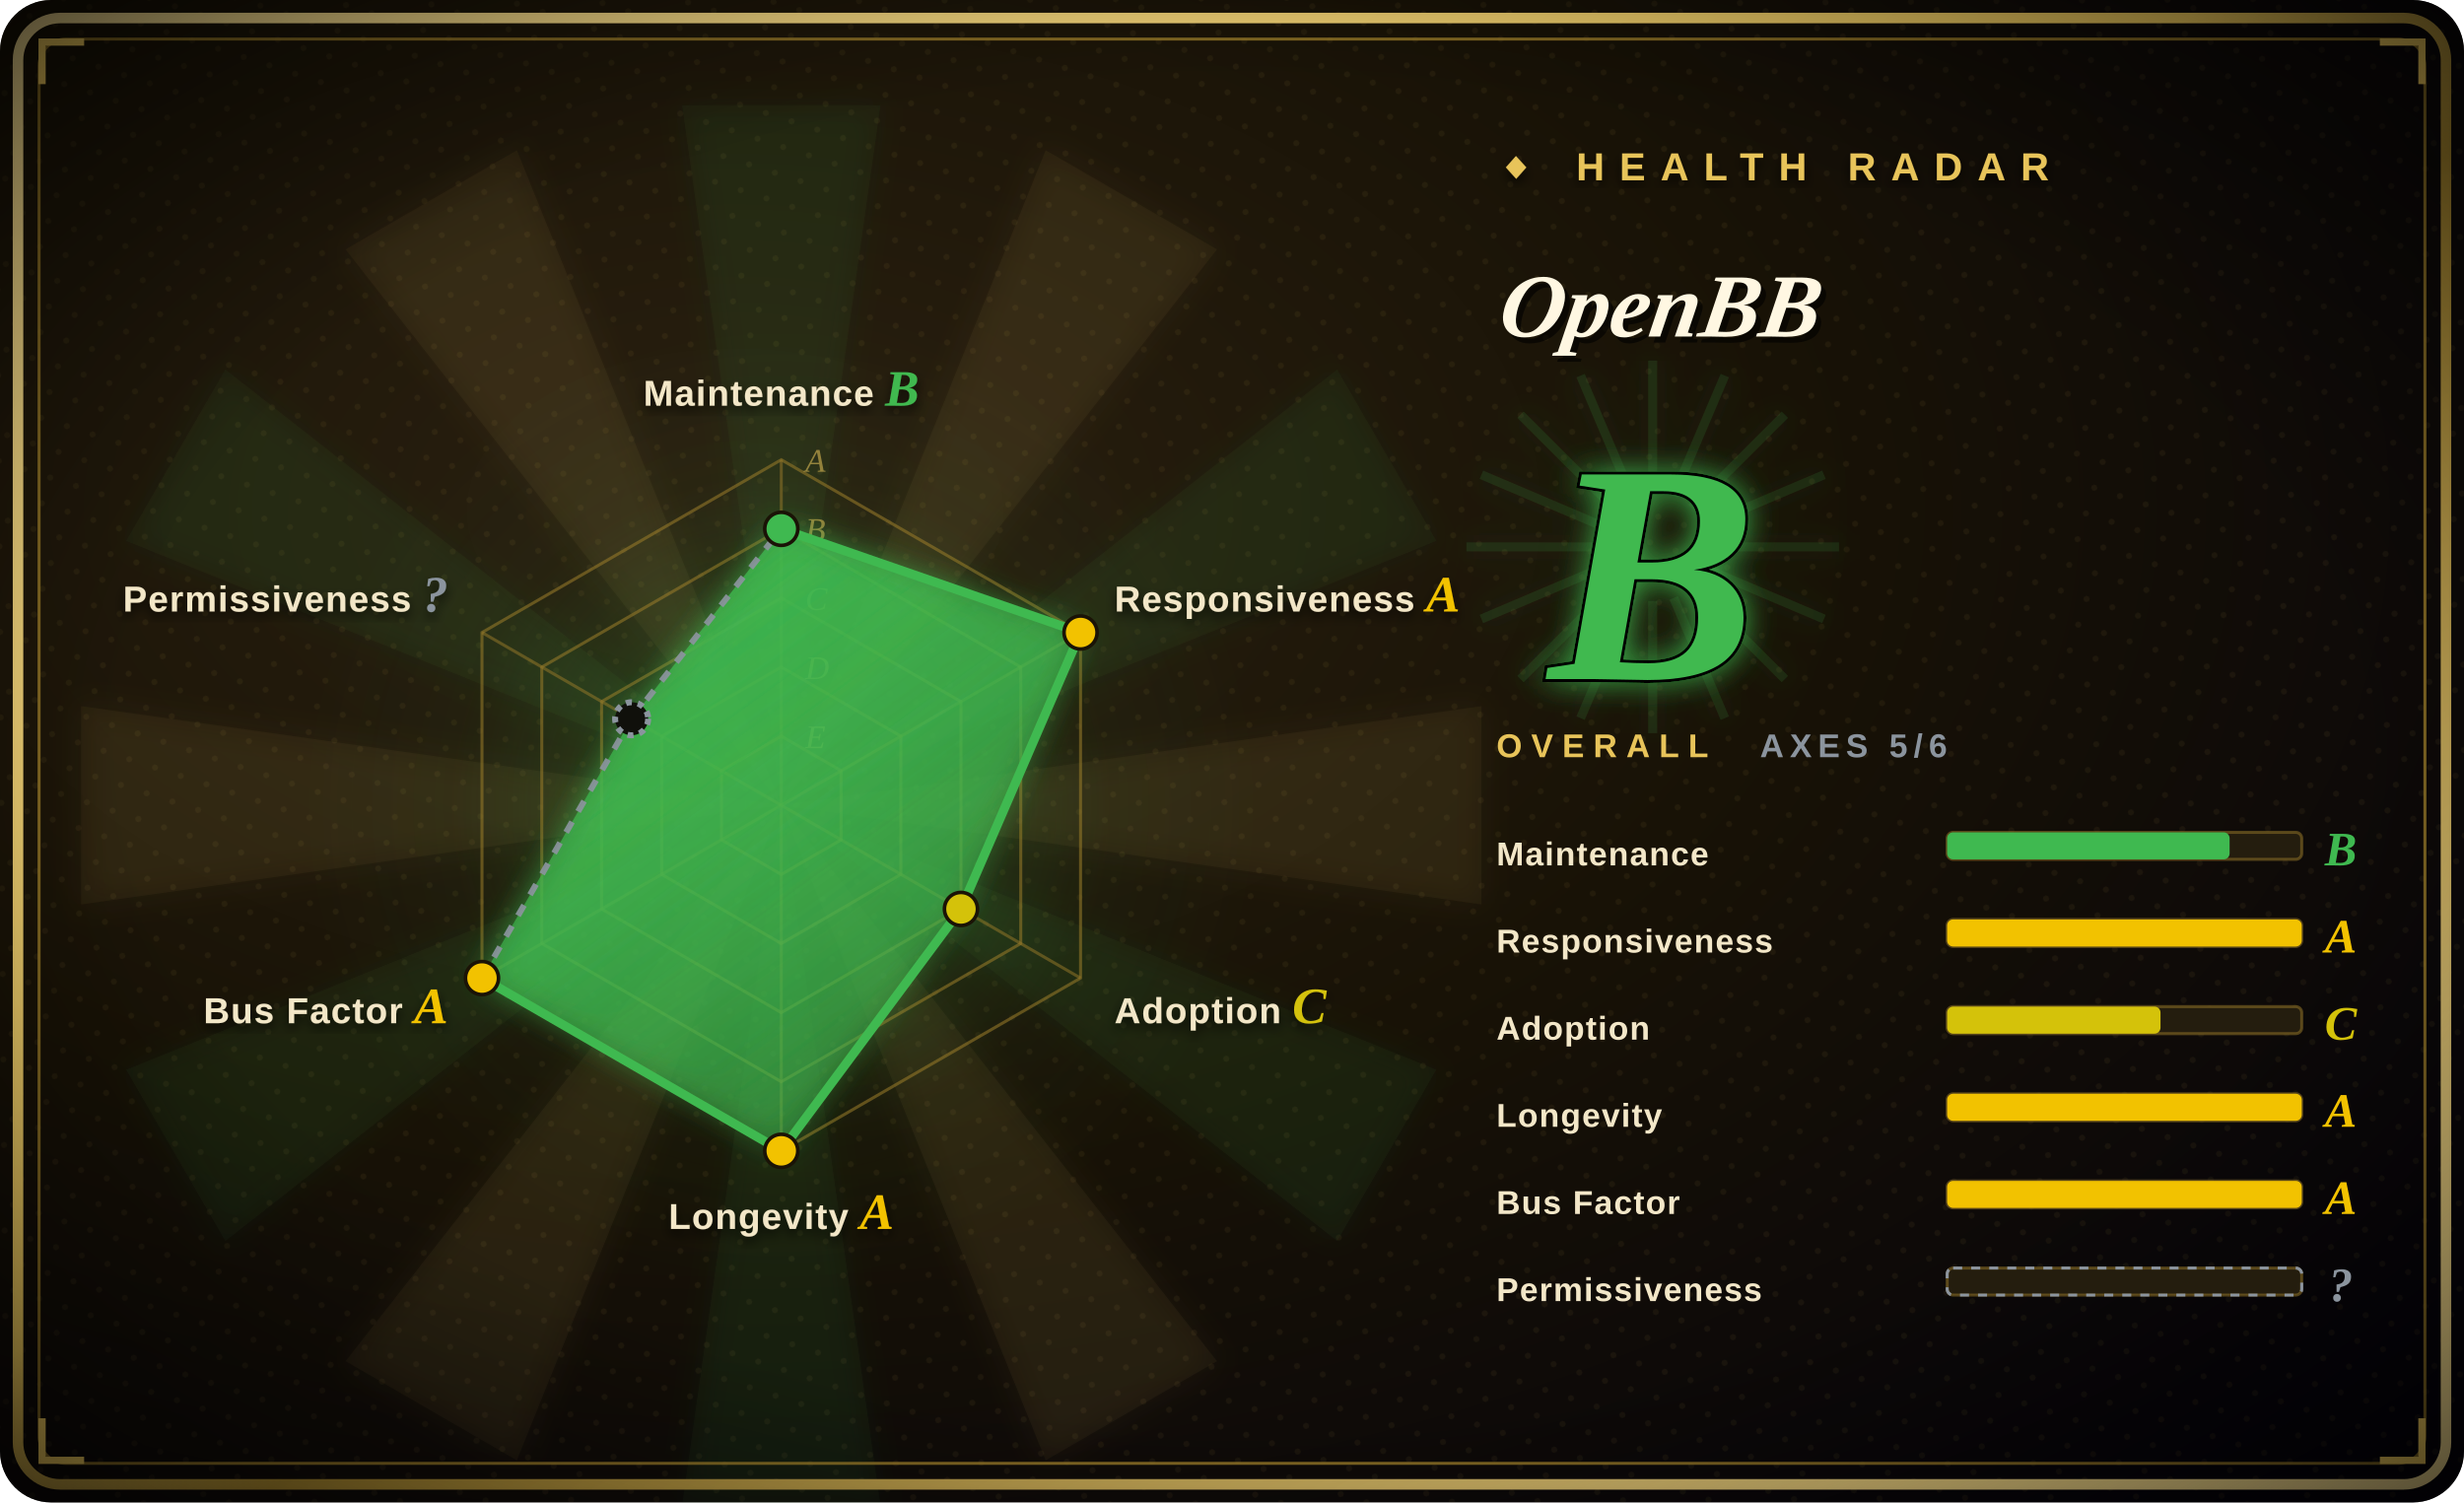
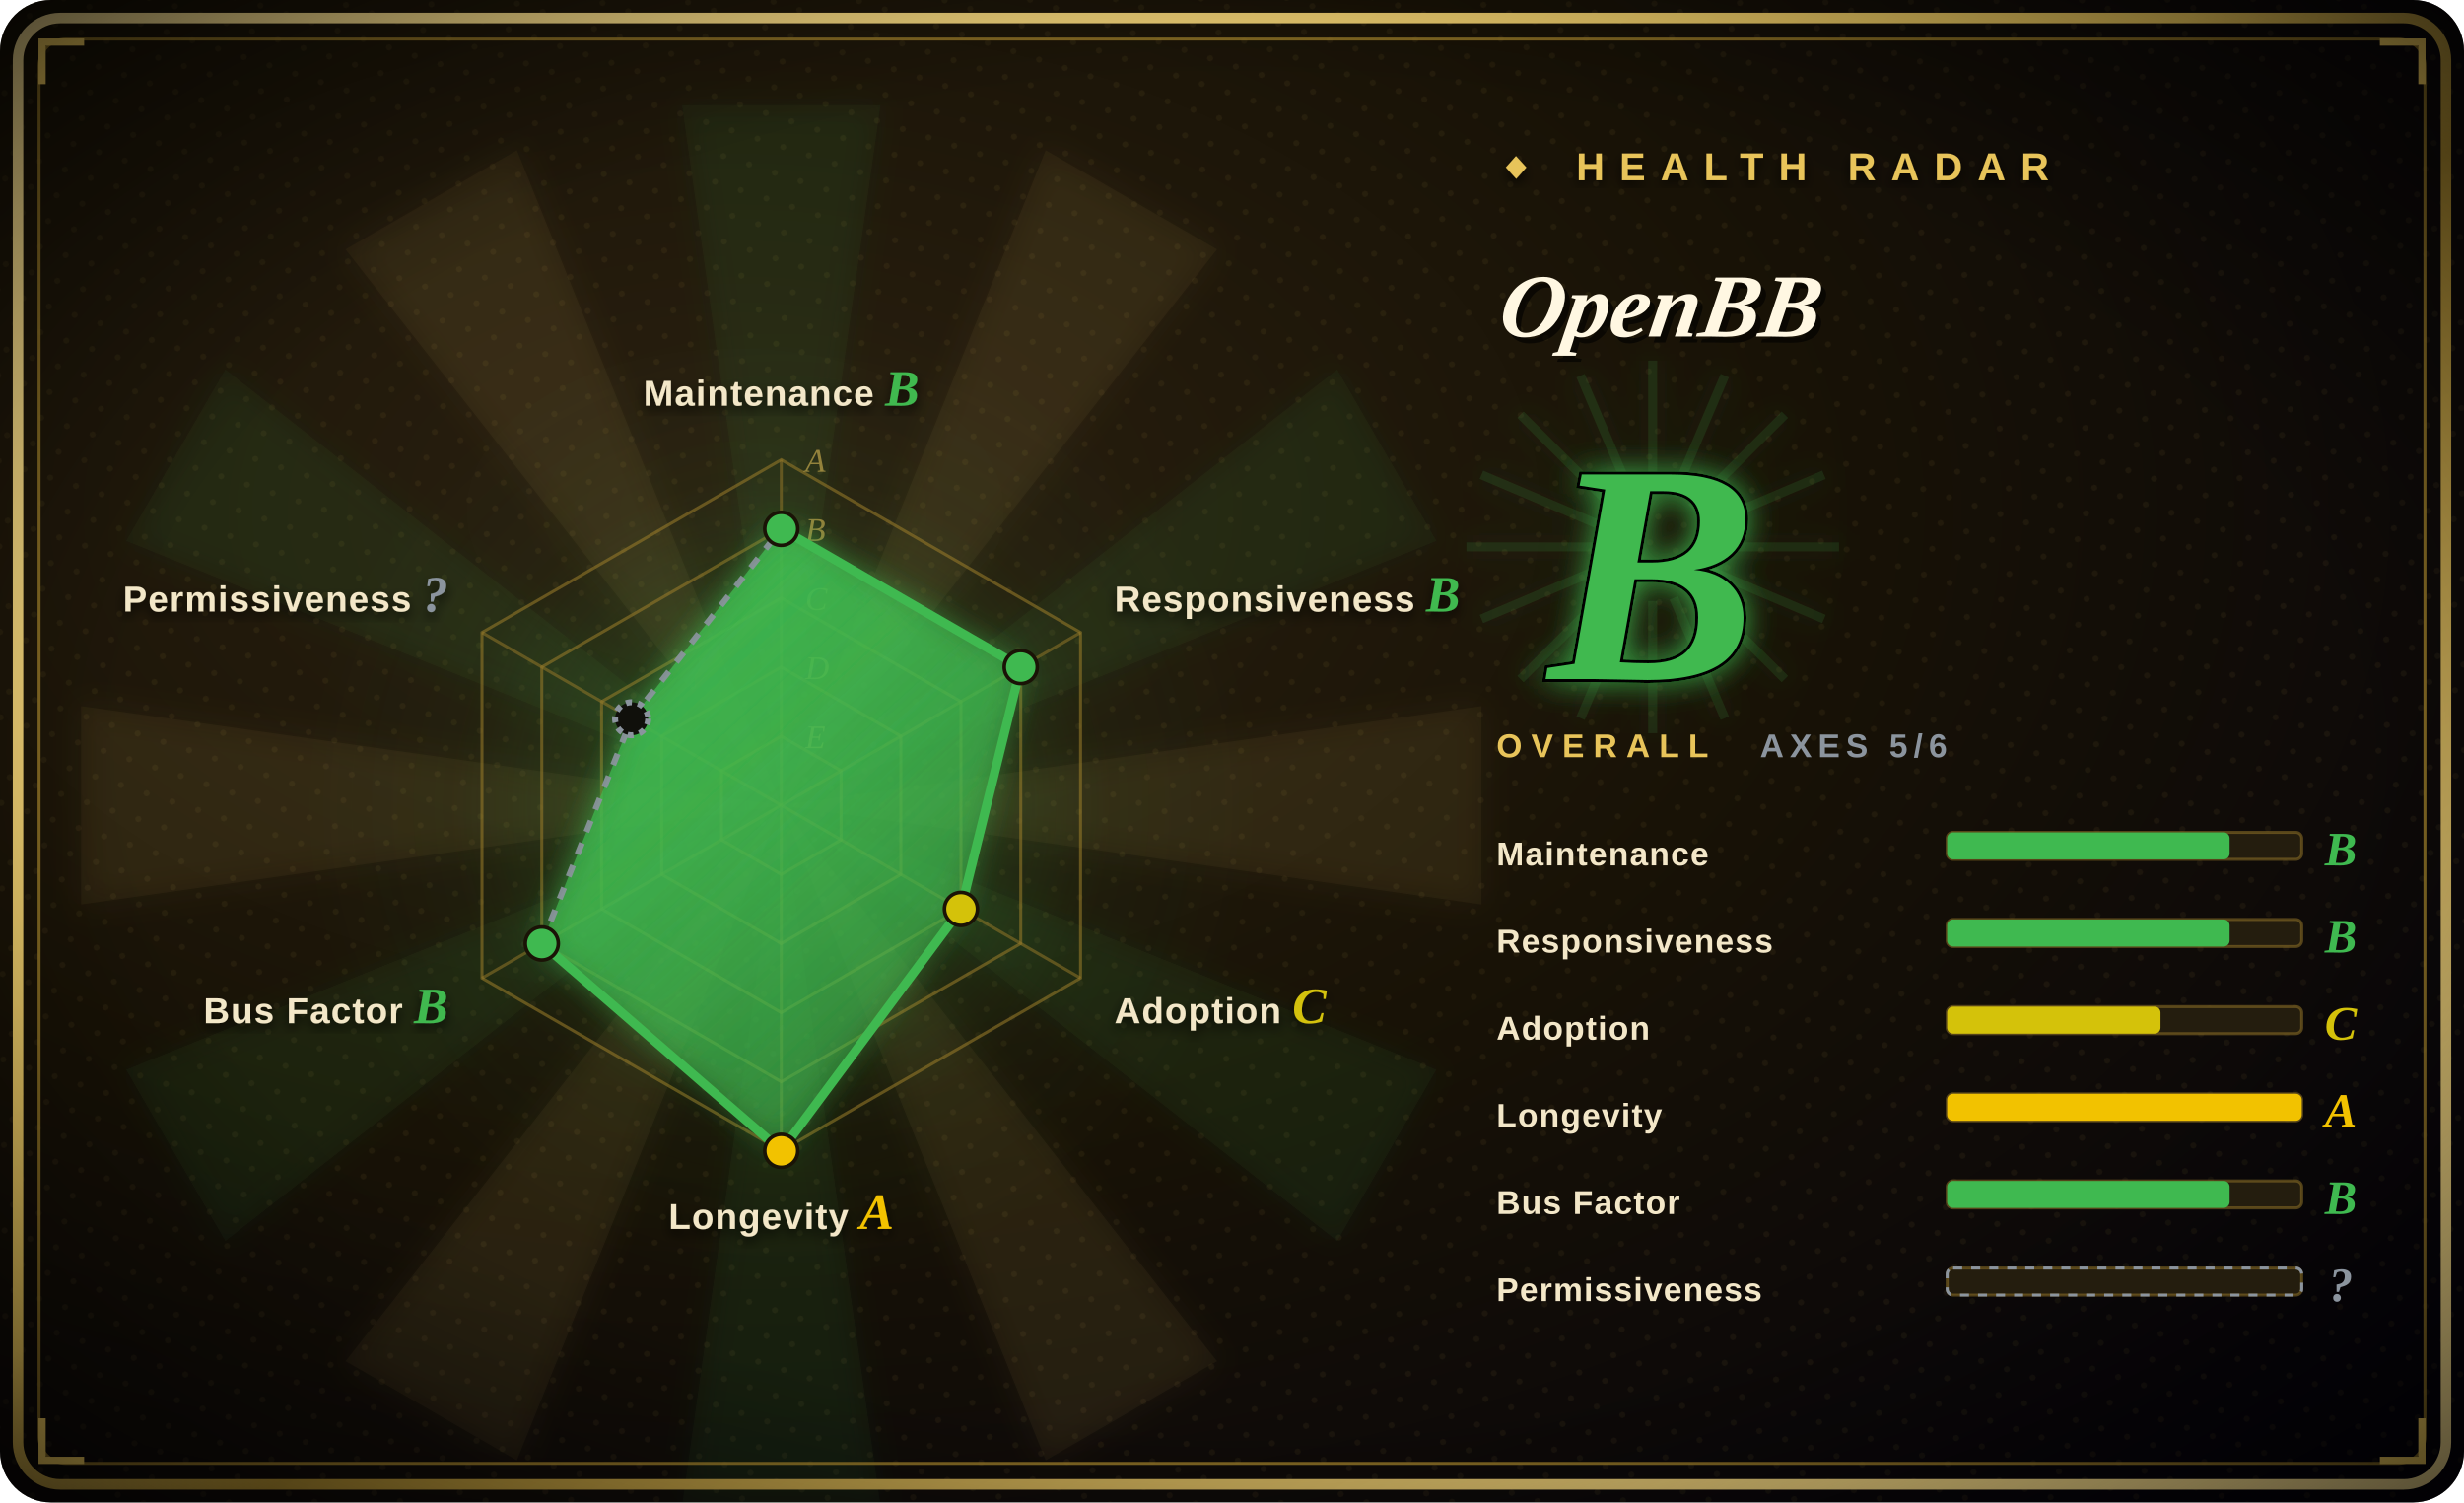
<svg xmlns="http://www.w3.org/2000/svg" width="820" height="500" viewBox="0 0 820 500">
  <defs>
    <radialGradient id="bg" cx="30%" cy="34%" r="90%">
      <stop offset="0%" stop-color="#2a2010" />
      <stop offset="48%" stop-color="#181206" />
      <stop offset="100%" stop-color="#05030a" />
    </radialGradient>
    <radialGradient id="vig" cx="50%" cy="50%" r="72%">
      <stop offset="62%" stop-color="#000000" stop-opacity="0" />
      <stop offset="100%" stop-color="#000000" stop-opacity="0.72" />
    </radialGradient>
    <linearGradient id="frame" x1="0" y1="0" x2="1" y2="1">
      <stop offset="0%" stop-color="#f6dd92" />
      <stop offset="45%" stop-color="#E8C45A" />
      <stop offset="55%" stop-color="#9c7d2a" />
      <stop offset="100%" stop-color="#f6dd92" />
    </linearGradient>
    <linearGradient id="poly" x1="0" y1="0" x2="0.7" y2="1">
      <stop offset="0%" stop-color="#3FB950" stop-opacity="0.92" />
      <stop offset="100%" stop-color="#3FB950" stop-opacity="0.34" />
    </linearGradient>
    <radialGradient id="halo" cx="50%" cy="50%" r="50%">
      <stop offset="0%" stop-color="#3FB950" stop-opacity="0.34" />
      <stop offset="68%" stop-color="#3FB950" stop-opacity="0.04" />
      <stop offset="100%" stop-color="#3FB950" stop-opacity="0" />
    </radialGradient>
    <filter id="glow" x="-60%" y="-60%" width="220%" height="220%">
      <feGaussianBlur stdDeviation="5" result="b" />
      <feMerge>
        <feMergeNode in="b" />
        <feMergeNode in="SourceGraphic" />
      </feMerge>
    </filter>
    <filter id="soft" x="-30%" y="-30%" width="160%" height="160%">
      <feDropShadow dx="0" dy="2" stdDeviation="2" flood-color="#000" flood-opacity="0.7" />
    </filter>
    <pattern id="halftone" width="9" height="9" patternUnits="userSpaceOnUse" patternTransform="rotate(18)">
      <circle cx="2" cy="2" r="1" fill="#E8C45A" fill-opacity="0.06" />
    </pattern>
  </defs>
  <rect width="820" height="500" rx="17" fill="url(#bg)" />
  <rect width="820" height="500" rx="17" fill="url(#halftone)" />
  <g opacity="0.5" filter="url(#glow)">
    <path d="M260,268 L493,235 L493,301 Z" fill="#E8C45A" fill-opacity="0.10" />
    <path d="M260,268 L478,356 L445,413 Z" fill="#3FB950" fill-opacity="0.10" />
    <path d="M260,268 L405,453 L348,486 Z" fill="#E8C45A" fill-opacity="0.10" />
    <path d="M260,268 L293,501 L227,501 Z" fill="#3FB950" fill-opacity="0.10" />
    <path d="M260,268 L172,486 L115,453 Z" fill="#E8C45A" fill-opacity="0.10" />
    <path d="M260,268 L75,413 L42,356 Z" fill="#3FB950" fill-opacity="0.10" />
    <path d="M260,268 L27,301 L27,235 Z" fill="#E8C45A" fill-opacity="0.10" />
    <path d="M260,268 L42,180 L75,123 Z" fill="#3FB950" fill-opacity="0.10" />
    <path d="M260,268 L115,83 L172,50 Z" fill="#E8C45A" fill-opacity="0.10" />
    <path d="M260,268 L227,35 L293,35 Z" fill="#3FB950" fill-opacity="0.10" />
    <path d="M260,268 L348,50 L405,83 Z" fill="#E8C45A" fill-opacity="0.10" />
    <path d="M260,268 L445,123 L478,180 Z" fill="#3FB950" fill-opacity="0.10" />
  </g>
  <circle cx="260" cy="268" r="161" fill="url(#halo)" />
  <rect x="6" y="6" width="808" height="488" rx="14" fill="none" stroke="url(#frame)" stroke-width="3.5" />
  <rect x="13" y="13" width="794" height="474" rx="9" fill="none" stroke="#9c7d2a" stroke-width="1" stroke-opacity="0.8" />
  <path d="M14,28 L14,14 L28,14" fill="none" stroke="#E8C45A" stroke-width="2.4" />
  <path d="M806,28 L806,14 L792,14" fill="none" stroke="#E8C45A" stroke-width="2.4" />
  <path d="M14,472 L14,486 L28,486" fill="none" stroke="#E8C45A" stroke-width="2.4" />
  <path d="M806,472 L806,486 L792,486" fill="none" stroke="#E8C45A" stroke-width="2.4" />
  <rect width="820" height="500" rx="17" fill="url(#vig)" />
  <polygon points="260.0,153.0 359.6,210.5 359.6,325.5 260.0,383.0 160.4,325.5 160.4,210.5" fill="none" stroke="#9c7d2a" stroke-opacity="0.55" stroke-width="1" />
  <polygon points="260.0,176.0 339.7,222.0 339.7,314.0 260.0,360.0 180.3,314.0 180.3,222.0" fill="none" stroke="#9c7d2a" stroke-opacity="0.55" stroke-width="1" />
  <polygon points="260.0,199.0 319.8,233.5 319.8,302.5 260.0,337.0 200.2,302.5 200.2,233.5" fill="none" stroke="#9c7d2a" stroke-opacity="0.55" stroke-width="1" />
  <polygon points="260.0,222.0 299.8,245.0 299.8,291.0 260.0,314.0 220.2,291.0 220.2,245.0" fill="none" stroke="#9c7d2a" stroke-opacity="0.55" stroke-width="1" />
  <polygon points="260.0,245.0 279.9,256.5 279.9,279.5 260.0,291.0 240.1,279.5 240.1,256.5" fill="none" stroke="#9c7d2a" stroke-opacity="0.55" stroke-width="1" />
  <line x1="260" y1="268" x2="260.0" y2="153.0" stroke="#9c7d2a" stroke-opacity="0.5" stroke-width="1" />
  <line x1="260" y1="268" x2="359.6" y2="210.5" stroke="#9c7d2a" stroke-opacity="0.5" stroke-width="1" />
  <line x1="260" y1="268" x2="359.6" y2="325.5" stroke="#9c7d2a" stroke-opacity="0.5" stroke-width="1" />
  <line x1="260" y1="268" x2="260.0" y2="383.0" stroke="#9c7d2a" stroke-opacity="0.5" stroke-width="1" />
  <line x1="260" y1="268" x2="160.4" y2="325.5" stroke="#9c7d2a" stroke-opacity="0.5" stroke-width="1" />
  <line x1="260" y1="268" x2="160.4" y2="210.5" stroke="#9c7d2a" stroke-opacity="0.5" stroke-width="1" />
  <text x="268" y="157.0" font-size="11" font-style="italic" fill="#E8C45A" fill-opacity="0.55" font-family="'Georgia','Times New Roman',serif">A</text>
  <text x="268" y="180.0" font-size="11" font-style="italic" fill="#E8C45A" fill-opacity="0.55" font-family="'Georgia','Times New Roman',serif">B</text>
  <text x="268" y="203.0" font-size="11" font-style="italic" fill="#E8C45A" fill-opacity="0.55" font-family="'Georgia','Times New Roman',serif">C</text>
  <text x="268" y="226.0" font-size="11" font-style="italic" fill="#E8C45A" fill-opacity="0.55" font-family="'Georgia','Times New Roman',serif">D</text>
  <text x="268" y="249.0" font-size="11" font-style="italic" fill="#E8C45A" fill-opacity="0.55" font-family="'Georgia','Times New Roman',serif">E</text>
-   <polygon points="260.0,176.0 359.6,210.5 319.8,302.5 260.0,383.0 160.4,325.5 210.2,239.2" fill="url(#poly)" filter="url(#glow)" />
-   <line x1="260.0" y1="176.0" x2="359.6" y2="210.5" stroke="#3FB950" stroke-width="3" />
-   <line x1="359.6" y1="210.5" x2="319.8" y2="302.5" stroke="#3FB950" stroke-width="3" />
+   <polygon points="260.0,176.0 339.7,222.0 319.8,302.5 260.0,383.0 180.3,314.0 210.2,239.2" fill="url(#poly)" filter="url(#glow)" />
+   <line x1="260.0" y1="176.0" x2="339.7" y2="222.0" stroke="#3FB950" stroke-width="3" />
+   <line x1="339.7" y1="222.0" x2="319.8" y2="302.5" stroke="#3FB950" stroke-width="3" />
  <line x1="319.8" y1="302.5" x2="260.0" y2="383.0" stroke="#3FB950" stroke-width="3" />
-   <line x1="260.0" y1="383.0" x2="160.4" y2="325.5" stroke="#3FB950" stroke-width="3" />
-   <line x1="160.4" y1="325.5" x2="210.2" y2="239.2" stroke="#8B949E" stroke-width="2" stroke-dasharray="4 4" stroke-opacity="0.92" />
+   <line x1="260.0" y1="383.0" x2="180.3" y2="314.0" stroke="#3FB950" stroke-width="3" />
+   <line x1="180.3" y1="314.0" x2="210.2" y2="239.2" stroke="#8B949E" stroke-width="2" stroke-dasharray="4 4" stroke-opacity="0.92" />
  <line x1="210.2" y1="239.2" x2="260.0" y2="176.0" stroke="#8B949E" stroke-width="2" stroke-dasharray="4 4" stroke-opacity="0.92" />
  <circle cx="260.0" cy="176.0" r="5.5" fill="#3FB950" stroke="#1a1306" stroke-width="1.2" />
-   <circle cx="359.6" cy="210.5" r="5.5" fill="#F2C200" stroke="#1a1306" stroke-width="1.2" />
+   <circle cx="339.7" cy="222.0" r="5.5" fill="#3FB950" stroke="#1a1306" stroke-width="1.2" />
  <circle cx="319.8" cy="302.5" r="5.5" fill="#D4C20A" stroke="#1a1306" stroke-width="1.2" />
  <circle cx="260.0" cy="383.0" r="5.5" fill="#F2C200" stroke="#1a1306" stroke-width="1.2" />
-   <circle cx="160.4" cy="325.5" r="5.5" fill="#F2C200" stroke="#1a1306" stroke-width="1.2" />
+   <circle cx="180.3" cy="314.0" r="5.5" fill="#3FB950" stroke="#1a1306" stroke-width="1.2" />
  <circle cx="210.2" cy="239.2" r="5.5" fill="#10100b" stroke="#8B949E" stroke-width="2" stroke-dasharray="2 2" />
  <text x="260.0" y="135.0" font-size="12" font-weight="900" fill="#f3e7c8" text-anchor="middle" font-family="'Arial Black','Helvetica Neue',Arial,sans-serif" letter-spacing="0.4" filter="url(#soft)">Maintenance <tspan fill="#3FB950" font-family="'Georgia','Times New Roman',serif" font-style="italic" font-size="17">B</tspan>
  </text>
-   <text x="370.9" y="203.5" font-size="12" font-weight="900" fill="#f3e7c8" text-anchor="start" font-family="'Arial Black','Helvetica Neue',Arial,sans-serif" letter-spacing="0.4" filter="url(#soft)">Responsiveness <tspan fill="#F2C200" font-family="'Georgia','Times New Roman',serif" font-style="italic" font-size="17">A</tspan>
+   <text x="370.9" y="203.5" font-size="12" font-weight="900" fill="#f3e7c8" text-anchor="start" font-family="'Arial Black','Helvetica Neue',Arial,sans-serif" letter-spacing="0.4" filter="url(#soft)">Responsiveness <tspan fill="#3FB950" font-family="'Georgia','Times New Roman',serif" font-style="italic" font-size="17">B</tspan>
  </text>
  <text x="370.9" y="340.5" font-size="12" font-weight="900" fill="#f3e7c8" text-anchor="start" font-family="'Arial Black','Helvetica Neue',Arial,sans-serif" letter-spacing="0.4" filter="url(#soft)">Adoption <tspan fill="#D4C20A" font-family="'Georgia','Times New Roman',serif" font-style="italic" font-size="17">C</tspan>
  </text>
  <text x="260.0" y="409.0" font-size="12" font-weight="900" fill="#f3e7c8" text-anchor="middle" font-family="'Arial Black','Helvetica Neue',Arial,sans-serif" letter-spacing="0.4" filter="url(#soft)">Longevity <tspan fill="#F2C200" font-family="'Georgia','Times New Roman',serif" font-style="italic" font-size="17">A</tspan>
  </text>
-   <text x="149.1" y="340.5" font-size="12" font-weight="900" fill="#f3e7c8" text-anchor="end" font-family="'Arial Black','Helvetica Neue',Arial,sans-serif" letter-spacing="0.4" filter="url(#soft)">Bus Factor <tspan fill="#F2C200" font-family="'Georgia','Times New Roman',serif" font-style="italic" font-size="17">A</tspan>
+   <text x="149.1" y="340.5" font-size="12" font-weight="900" fill="#f3e7c8" text-anchor="end" font-family="'Arial Black','Helvetica Neue',Arial,sans-serif" letter-spacing="0.4" filter="url(#soft)">Bus Factor <tspan fill="#3FB950" font-family="'Georgia','Times New Roman',serif" font-style="italic" font-size="17">B</tspan>
  </text>
  <text x="149.1" y="203.5" font-size="12" font-weight="900" fill="#f3e7c8" text-anchor="end" font-family="'Arial Black','Helvetica Neue',Arial,sans-serif" letter-spacing="0.4" filter="url(#soft)">Permissiveness <tspan fill="#8B949E" font-family="'Georgia','Times New Roman',serif" font-style="italic" font-size="17">?</tspan>
  </text>
  <text x="498" y="60" font-size="13" letter-spacing="5" fill="#E8C45A" font-weight="900" font-family="'Arial Black','Helvetica Neue',Arial,sans-serif" filter="url(#soft)">◆ HEALTH RADAR</text>
  <g transform="translate(498,112) skewX(-9)">
    <text x="2" y="2" font-size="30" font-weight="900" font-style="italic" fill="#000" fill-opacity="0.6" font-family="'Georgia','Times New Roman',serif">OpenBB</text>
    <text x="0" y="0" font-size="30" font-weight="900" font-style="italic" fill="#fff7e2" font-family="'Georgia','Times New Roman',serif">OpenBB</text>
  </g>
  <line x1="498" y1="124" x2="648" y2="124" stroke="url(#frame)" stroke-width="2" />
  <g opacity="0.85" filter="url(#glow)">
    <line x1="568" y1="182" x2="612" y2="182" stroke="#3FB950" stroke-opacity="0.16" stroke-width="3" />
    <line x1="567" y1="189" x2="607" y2="206" stroke="#3FB950" stroke-opacity="0.16" stroke-width="3" />
    <line x1="563" y1="195" x2="594" y2="226" stroke="#3FB950" stroke-opacity="0.16" stroke-width="3" />
    <line x1="557" y1="199" x2="574" y2="239" stroke="#3FB950" stroke-opacity="0.16" stroke-width="3" />
    <line x1="550" y1="200" x2="550" y2="244" stroke="#3FB950" stroke-opacity="0.16" stroke-width="3" />
    <line x1="543" y1="199" x2="526" y2="239" stroke="#3FB950" stroke-opacity="0.16" stroke-width="3" />
    <line x1="537" y1="195" x2="506" y2="226" stroke="#3FB950" stroke-opacity="0.16" stroke-width="3" />
    <line x1="533" y1="189" x2="493" y2="206" stroke="#3FB950" stroke-opacity="0.16" stroke-width="3" />
    <line x1="532" y1="182" x2="488" y2="182" stroke="#3FB950" stroke-opacity="0.16" stroke-width="3" />
    <line x1="533" y1="175" x2="493" y2="158" stroke="#3FB950" stroke-opacity="0.16" stroke-width="3" />
    <line x1="537" y1="169" x2="506" y2="138" stroke="#3FB950" stroke-opacity="0.16" stroke-width="3" />
    <line x1="543" y1="165" x2="526" y2="125" stroke="#3FB950" stroke-opacity="0.16" stroke-width="3" />
    <line x1="550" y1="164" x2="550" y2="120" stroke="#3FB950" stroke-opacity="0.16" stroke-width="3" />
    <line x1="557" y1="165" x2="574" y2="125" stroke="#3FB950" stroke-opacity="0.16" stroke-width="3" />
    <line x1="563" y1="169" x2="594" y2="138" stroke="#3FB950" stroke-opacity="0.16" stroke-width="3" />
    <line x1="567" y1="175" x2="607" y2="158" stroke="#3FB950" stroke-opacity="0.16" stroke-width="3" />
  </g>
  <text x="550" y="226" font-size="104" font-weight="900" font-style="italic" text-anchor="middle" fill="#3FB950" stroke="#000" stroke-width="2" paint-order="stroke" font-family="'Georgia','Times New Roman',serif" filter="url(#glow)">B</text>
  <text x="498" y="252" font-size="11" letter-spacing="3" fill="#E8C45A" font-family="'Arial Black','Helvetica Neue',Arial,sans-serif" font-weight="900">OVERALL</text>
  <text x="648" y="252" font-size="11" letter-spacing="2" fill="#8B949E" font-family="'Arial Black','Helvetica Neue',Arial,sans-serif" font-weight="900" text-anchor="end">AXES 5/6</text>
  <text x="498" y="288" font-size="11" font-weight="900" fill="#f3e7c8" font-family="'Arial Black','Helvetica Neue',Arial,sans-serif" letter-spacing="0.4">Maintenance</text>
  <rect x="648" y="277" width="118" height="9" rx="2" fill="#241d0e" stroke="#9c7d2a" stroke-opacity="0.5" />
  <rect x="648" y="277" width="94" height="9" rx="2" fill="#3FB950" />
  <text x="779" y="288" font-size="16" font-weight="900" font-style="italic" fill="#3FB950" font-family="'Georgia','Times New Roman',serif" text-anchor="middle">B</text>
  <text x="498" y="317" font-size="11" font-weight="900" fill="#f3e7c8" font-family="'Arial Black','Helvetica Neue',Arial,sans-serif" letter-spacing="0.4">Responsiveness</text>
  <rect x="648" y="306" width="118" height="9" rx="2" fill="#241d0e" stroke="#9c7d2a" stroke-opacity="0.5" />
-   <rect x="648" y="306" width="118" height="9" rx="2" fill="#F2C200" />
-   <text x="779" y="317" font-size="16" font-weight="900" font-style="italic" fill="#F2C200" font-family="'Georgia','Times New Roman',serif" text-anchor="middle">A</text>
+   <rect x="648" y="306" width="94" height="9" rx="2" fill="#3FB950" />
+   <text x="779" y="317" font-size="16" font-weight="900" font-style="italic" fill="#3FB950" font-family="'Georgia','Times New Roman',serif" text-anchor="middle">B</text>
  <text x="498" y="346" font-size="11" font-weight="900" fill="#f3e7c8" font-family="'Arial Black','Helvetica Neue',Arial,sans-serif" letter-spacing="0.4">Adoption</text>
  <rect x="648" y="335" width="118" height="9" rx="2" fill="#241d0e" stroke="#9c7d2a" stroke-opacity="0.5" />
  <rect x="648" y="335" width="71" height="9" rx="2" fill="#D4C20A" />
  <text x="779" y="346" font-size="16" font-weight="900" font-style="italic" fill="#D4C20A" font-family="'Georgia','Times New Roman',serif" text-anchor="middle">C</text>
  <text x="498" y="375" font-size="11" font-weight="900" fill="#f3e7c8" font-family="'Arial Black','Helvetica Neue',Arial,sans-serif" letter-spacing="0.4">Longevity</text>
  <rect x="648" y="364" width="118" height="9" rx="2" fill="#241d0e" stroke="#9c7d2a" stroke-opacity="0.5" />
  <rect x="648" y="364" width="118" height="9" rx="2" fill="#F2C200" />
  <text x="779" y="375" font-size="16" font-weight="900" font-style="italic" fill="#F2C200" font-family="'Georgia','Times New Roman',serif" text-anchor="middle">A</text>
  <text x="498" y="404" font-size="11" font-weight="900" fill="#f3e7c8" font-family="'Arial Black','Helvetica Neue',Arial,sans-serif" letter-spacing="0.4">Bus Factor</text>
  <rect x="648" y="393" width="118" height="9" rx="2" fill="#241d0e" stroke="#9c7d2a" stroke-opacity="0.5" />
-   <rect x="648" y="393" width="118" height="9" rx="2" fill="#F2C200" />
-   <text x="779" y="404" font-size="16" font-weight="900" font-style="italic" fill="#F2C200" font-family="'Georgia','Times New Roman',serif" text-anchor="middle">A</text>
+   <rect x="648" y="393" width="94" height="9" rx="2" fill="#3FB950" />
+   <text x="779" y="404" font-size="16" font-weight="900" font-style="italic" fill="#3FB950" font-family="'Georgia','Times New Roman',serif" text-anchor="middle">B</text>
  <text x="498" y="433" font-size="11" font-weight="900" fill="#f3e7c8" font-family="'Arial Black','Helvetica Neue',Arial,sans-serif" letter-spacing="0.4">Permissiveness</text>
  <rect x="648" y="422" width="118" height="9" rx="2" fill="#241d0e" stroke="#9c7d2a" stroke-opacity="0.5" />
  <rect x="648" y="422" width="118" height="9" rx="2" fill="none" stroke="#8B949E" stroke-dasharray="3 3" />
  <text x="779" y="433" font-size="16" font-weight="900" font-style="italic" fill="#8B949E" font-family="'Georgia','Times New Roman',serif" text-anchor="middle">?</text>
</svg>
